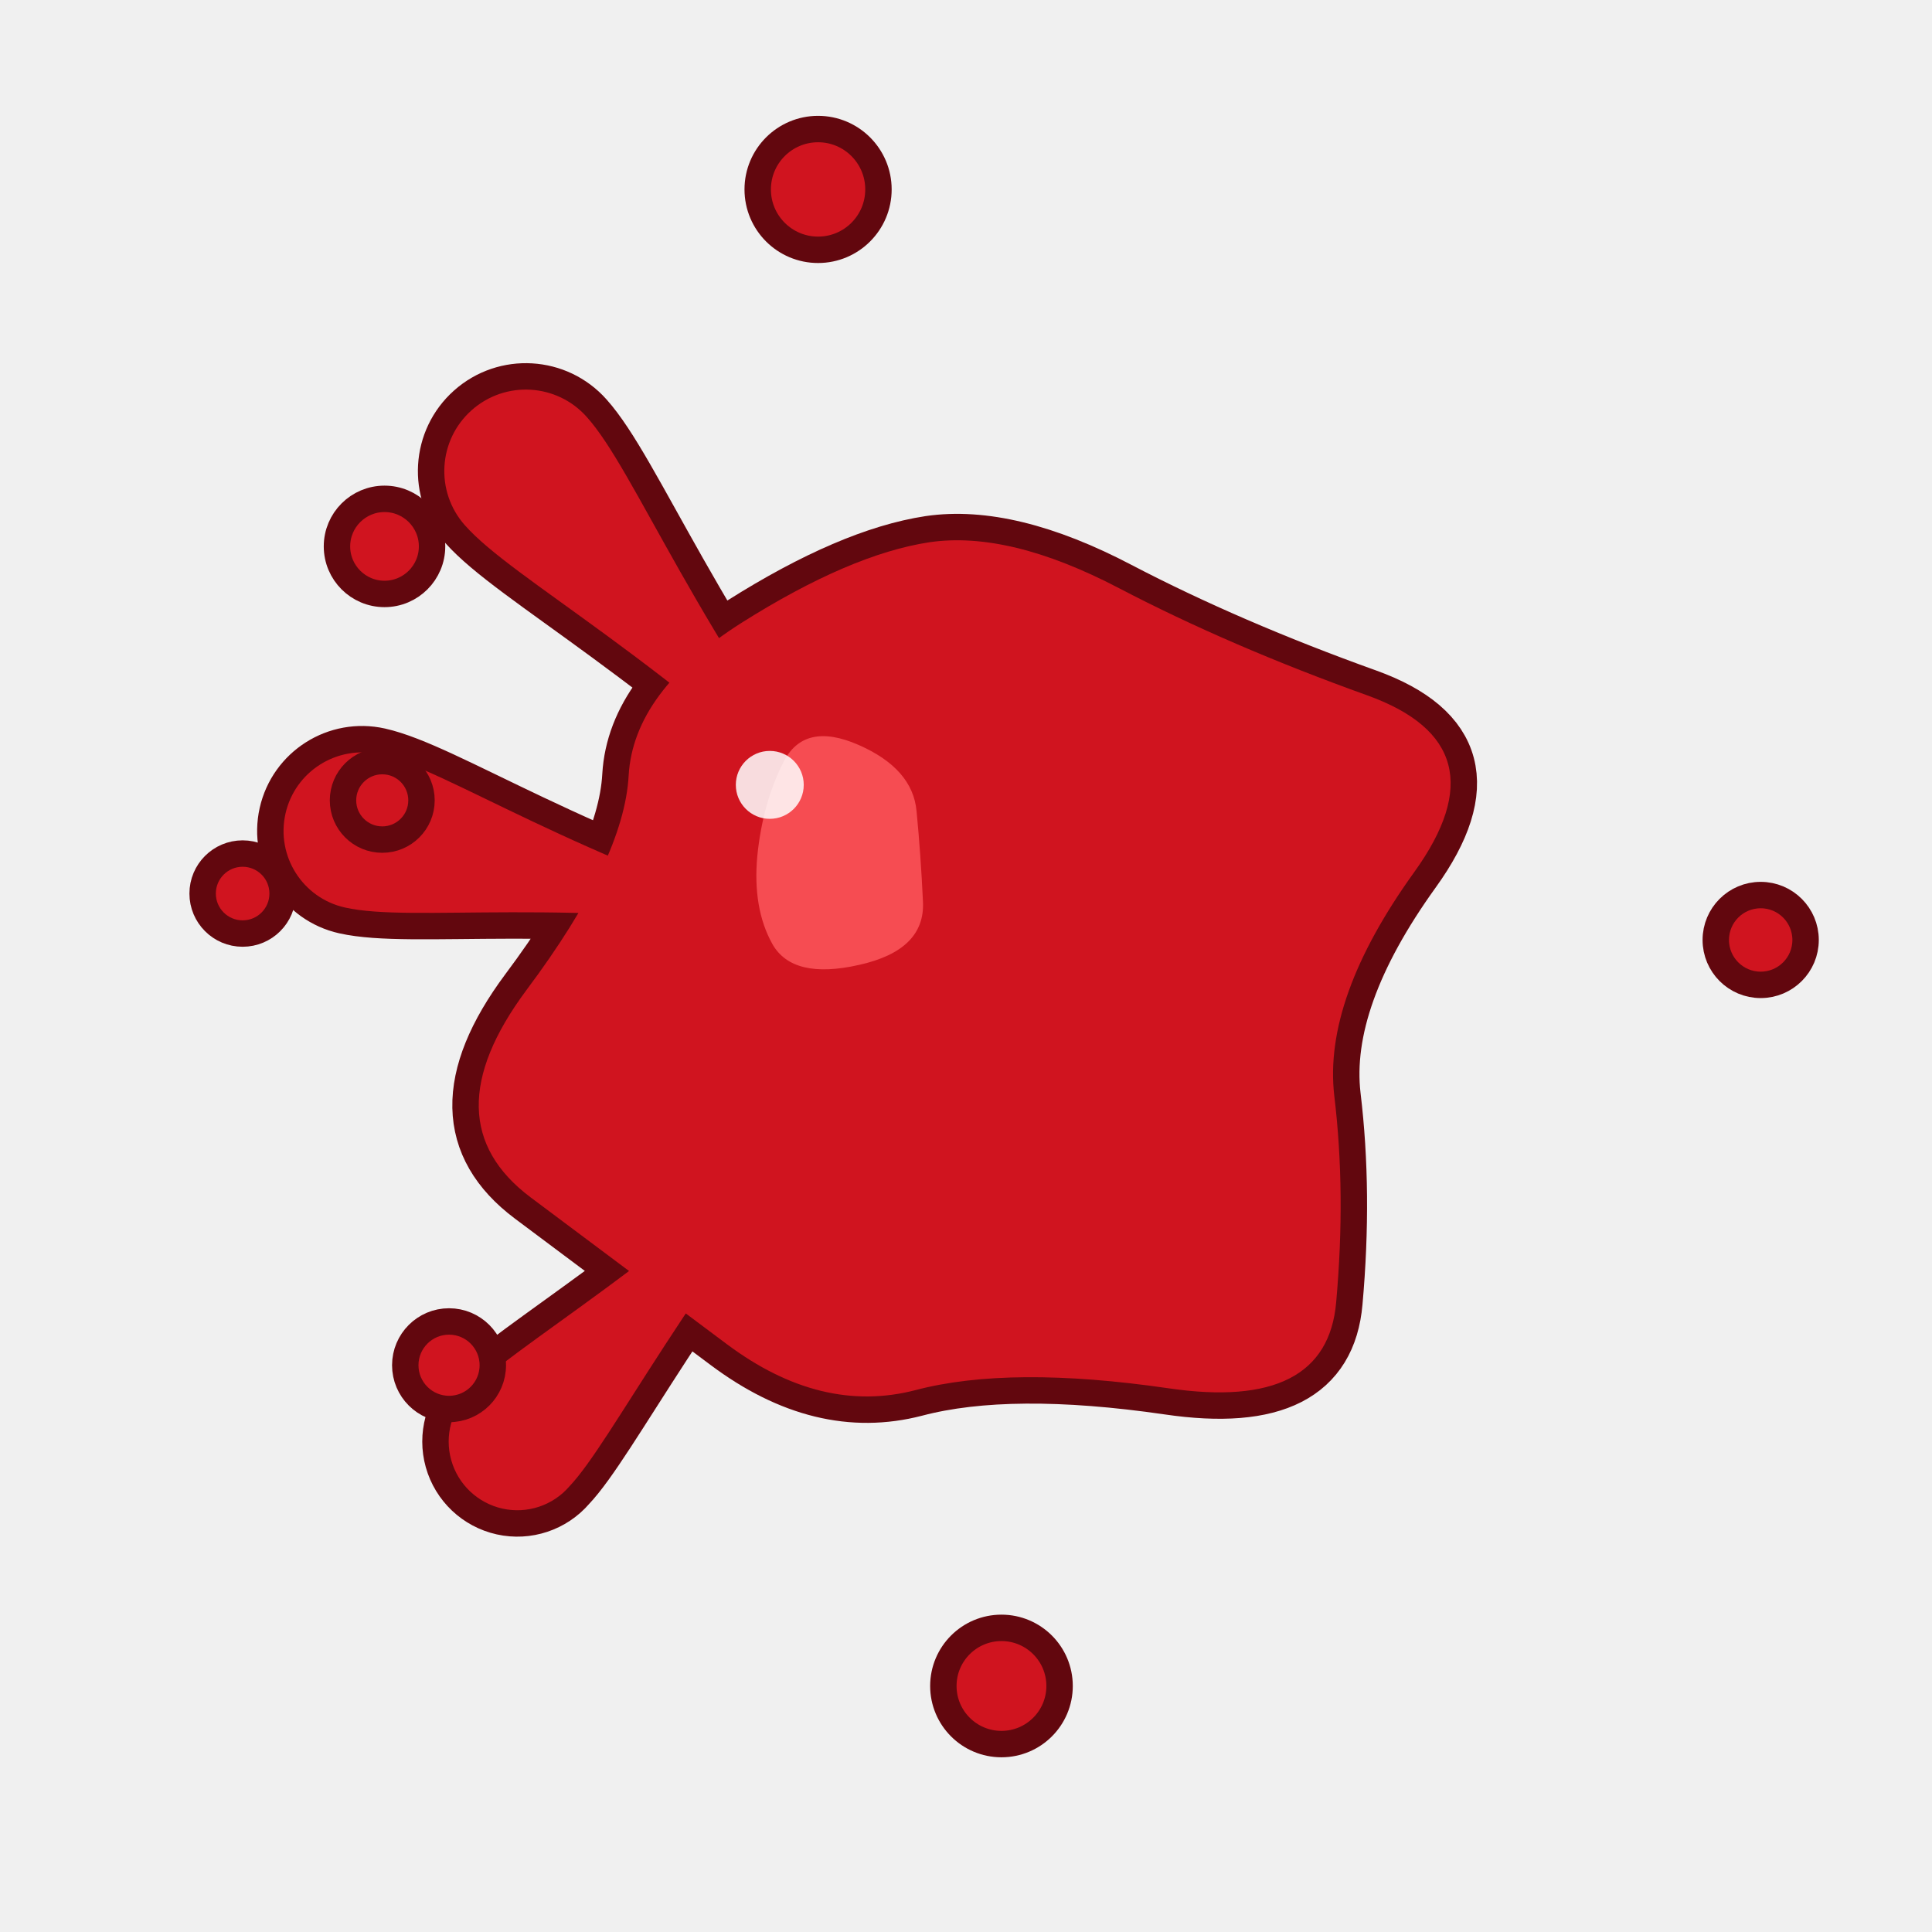
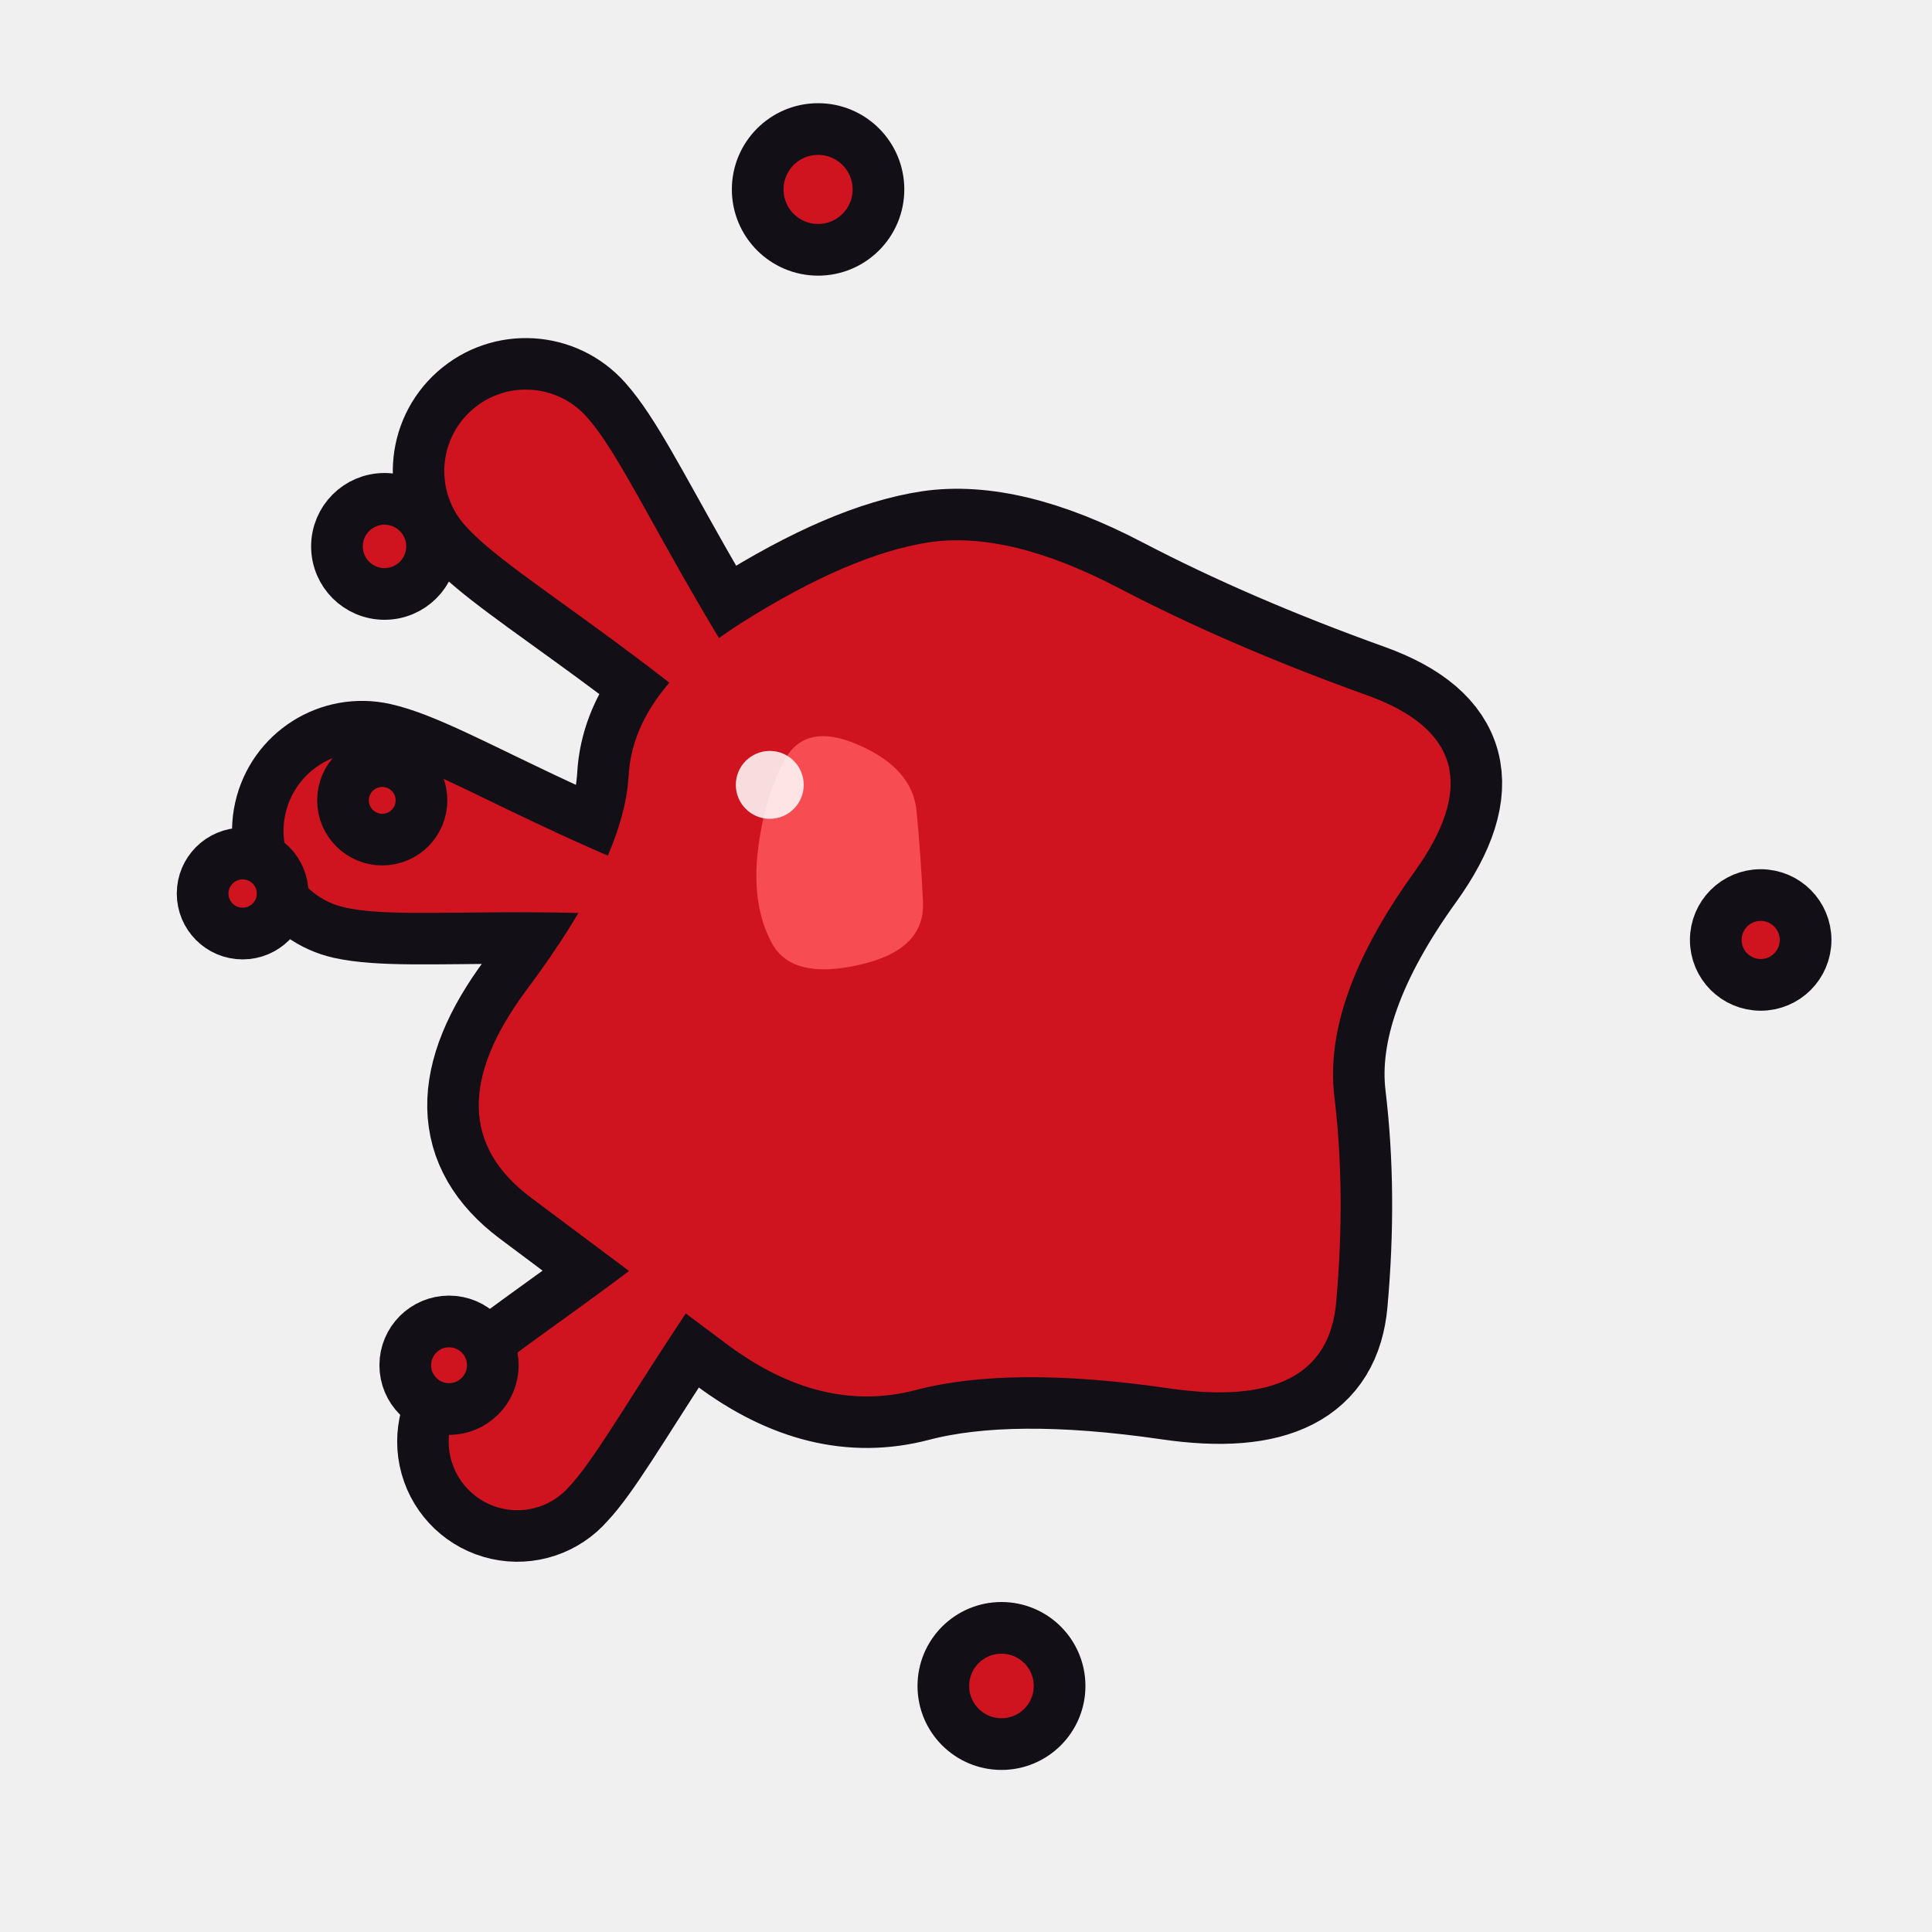
<svg xmlns="http://www.w3.org/2000/svg" width="512" height="512" viewBox="0.0 0.0 512.0 512.0">
-   <path d="M228.6 285.1 C181.9 341.2 162.2 382.0 150.9 393.9 A18.2 18.2 0 1 1 124.5 368.9 C135.7 357.0 175.3 335.0 228.6 285.1 Z M217.0 247.3 C149.3 237.5 109.7 244.6 91.4 240.5 A20.8 20.8 0 1 1 100.5 199.9 C118.7 204.0 151.5 227.3 217.0 247.3 Z M229.4 226.1 C175.8 174.0 136.1 153.8 123.2 139.2 A21.6 21.6 0 1 1 155.5 110.5 C168.5 125.0 183.9 166.8 229.4 226.1 Z M353.6 290.4 Q356.7 316.1 354.1 345.1 Q351.6 374.1 309.6 367.9 Q267.6 361.8 242.6 368.4 Q217.6 374.9 192.6 356.2 Q167.6 337.5 140.6 317.3 Q113.7 297.1 139.5 262.4 Q165.4 227.8 166.6 205.5 Q167.9 183.2 196.6 165.0 Q225.3 146.9 246.3 143.7 Q267.4 140.6 296.6 155.9 Q325.9 171.2 362.4 184.3 Q399.0 197.5 374.8 231.1 Q350.6 264.7 353.6 290.4 Z " fill="#d0141f" stroke="#62070e" stroke-width="14.0" stroke-linejoin="round" stroke-linecap="round" />
+   <path d="M228.6 285.1 C181.9 341.2 162.2 382.0 150.9 393.9 A18.2 18.2 0 1 1 124.5 368.9 C135.7 357.0 175.3 335.0 228.6 285.1 Z M217.0 247.3 C149.3 237.5 109.7 244.6 91.4 240.5 A20.8 20.8 0 1 1 100.5 199.9 C118.7 204.0 151.5 227.3 217.0 247.3 Z M229.4 226.1 C175.8 174.0 136.1 153.8 123.2 139.2 A21.6 21.6 0 1 1 155.5 110.5 C168.5 125.0 183.9 166.8 229.4 226.1 Z M353.6 290.4 Q356.7 316.1 354.1 345.1 Q351.6 374.1 309.6 367.9 Q267.6 361.8 242.6 368.4 Q217.6 374.9 192.6 356.2 Q167.6 337.5 140.6 317.3 Q113.7 297.1 139.5 262.4 Q165.4 227.8 166.6 205.5 Q167.9 183.2 196.6 165.0 Q225.3 146.9 246.3 143.7 Q267.4 140.6 296.6 155.9 Q325.9 171.2 362.4 184.3 Q399.0 197.5 374.8 231.1 Q350.6 264.7 353.6 290.4 Z " fill="#d0141f" stroke="#120f17" stroke-width="27.3" stroke-linejoin="round" stroke-linecap="round" />
  <path d="M228.6 285.1 C181.9 341.2 162.2 382.0 150.9 393.9 A18.2 18.2 0 1 1 124.5 368.9 C135.7 357.0 175.3 335.0 228.6 285.1 Z M217.0 247.3 C149.3 237.5 109.7 244.6 91.4 240.5 A20.8 20.8 0 1 1 100.5 199.9 C118.7 204.0 151.5 227.3 217.0 247.3 Z M229.4 226.1 C175.8 174.0 136.1 153.8 123.2 139.2 A21.6 21.6 0 1 1 155.5 110.5 C168.5 125.0 183.9 166.8 229.4 226.1 Z M353.6 290.4 Q356.7 316.1 354.1 345.1 Q351.6 374.1 309.6 367.9 Q267.6 361.8 242.6 368.4 Q217.6 374.9 192.6 356.2 Q167.6 337.5 140.6 317.3 Q113.7 297.1 139.5 262.4 Q165.4 227.8 166.6 205.5 Q167.9 183.2 196.6 165.0 Q225.3 146.9 246.3 143.7 Q267.4 140.6 296.6 155.9 Q325.9 171.2 362.4 184.3 Q399.0 197.5 374.8 231.1 Q350.6 264.7 353.6 290.4 Z " fill="#d0141f" />
-   <circle cx="216.8" cy="50.2" r="16.0" fill="#d0141f" stroke="#62070e" stroke-width="7.0" />
-   <circle cx="466.6" cy="249.1" r="11.9" fill="#d0141f" stroke="#62070e" stroke-width="7.0" />
-   <circle cx="64.3" cy="236.8" r="10.6" fill="#d0141f" stroke="#62070e" stroke-width="7.0" />
-   <circle cx="101.3" cy="212.1" r="10.4" fill="#d0141f" stroke="#62070e" stroke-width="7.0" />
-   <circle cx="101.9" cy="144.8" r="12.6" fill="#d0141f" stroke="#62070e" stroke-width="7.0" />
-   <circle cx="119.0" cy="361.8" r="11.6" fill="#d0141f" stroke="#62070e" stroke-width="7.0" />
-   <circle cx="265.4" cy="446.8" r="15.4" fill="#d0141f" stroke="#62070e" stroke-width="7.0" />
+   <circle cx="216.8" cy="50.2" r="16.0" fill="#d0141f" stroke="#120f17" stroke-width="13.7" />
+   <circle cx="466.6" cy="249.1" r="11.9" fill="#d0141f" stroke="#120f17" stroke-width="13.7" />
+   <circle cx="64.3" cy="236.8" r="10.6" fill="#d0141f" stroke="#120f17" stroke-width="13.7" />
+   <circle cx="101.3" cy="212.1" r="10.4" fill="#d0141f" stroke="#120f17" stroke-width="13.7" />
+   <circle cx="101.9" cy="144.8" r="12.6" fill="#d0141f" stroke="#120f17" stroke-width="13.7" />
+   <circle cx="119.0" cy="361.8" r="11.6" fill="#d0141f" stroke="#120f17" stroke-width="13.7" />
+   <circle cx="265.4" cy="446.8" r="15.4" fill="#d0141f" stroke="#120f17" stroke-width="13.7" />
  <path d="M244.6 239.0 Q245.2 251.8 227.7 255.7 Q210.1 259.7 204.7 250.2 Q199.4 240.7 200.7 226.8 Q202.1 212.9 207.6 202.0 Q213.1 191.1 227.5 197.4 Q241.9 203.7 242.9 215.0 Q244.0 226.3 244.6 239.0 Z" fill="#ff5a5f" opacity="0.8" />
  <circle cx="204.0" cy="208.0" r="9.0" fill="#ffffff" opacity="0.85" />
</svg>
